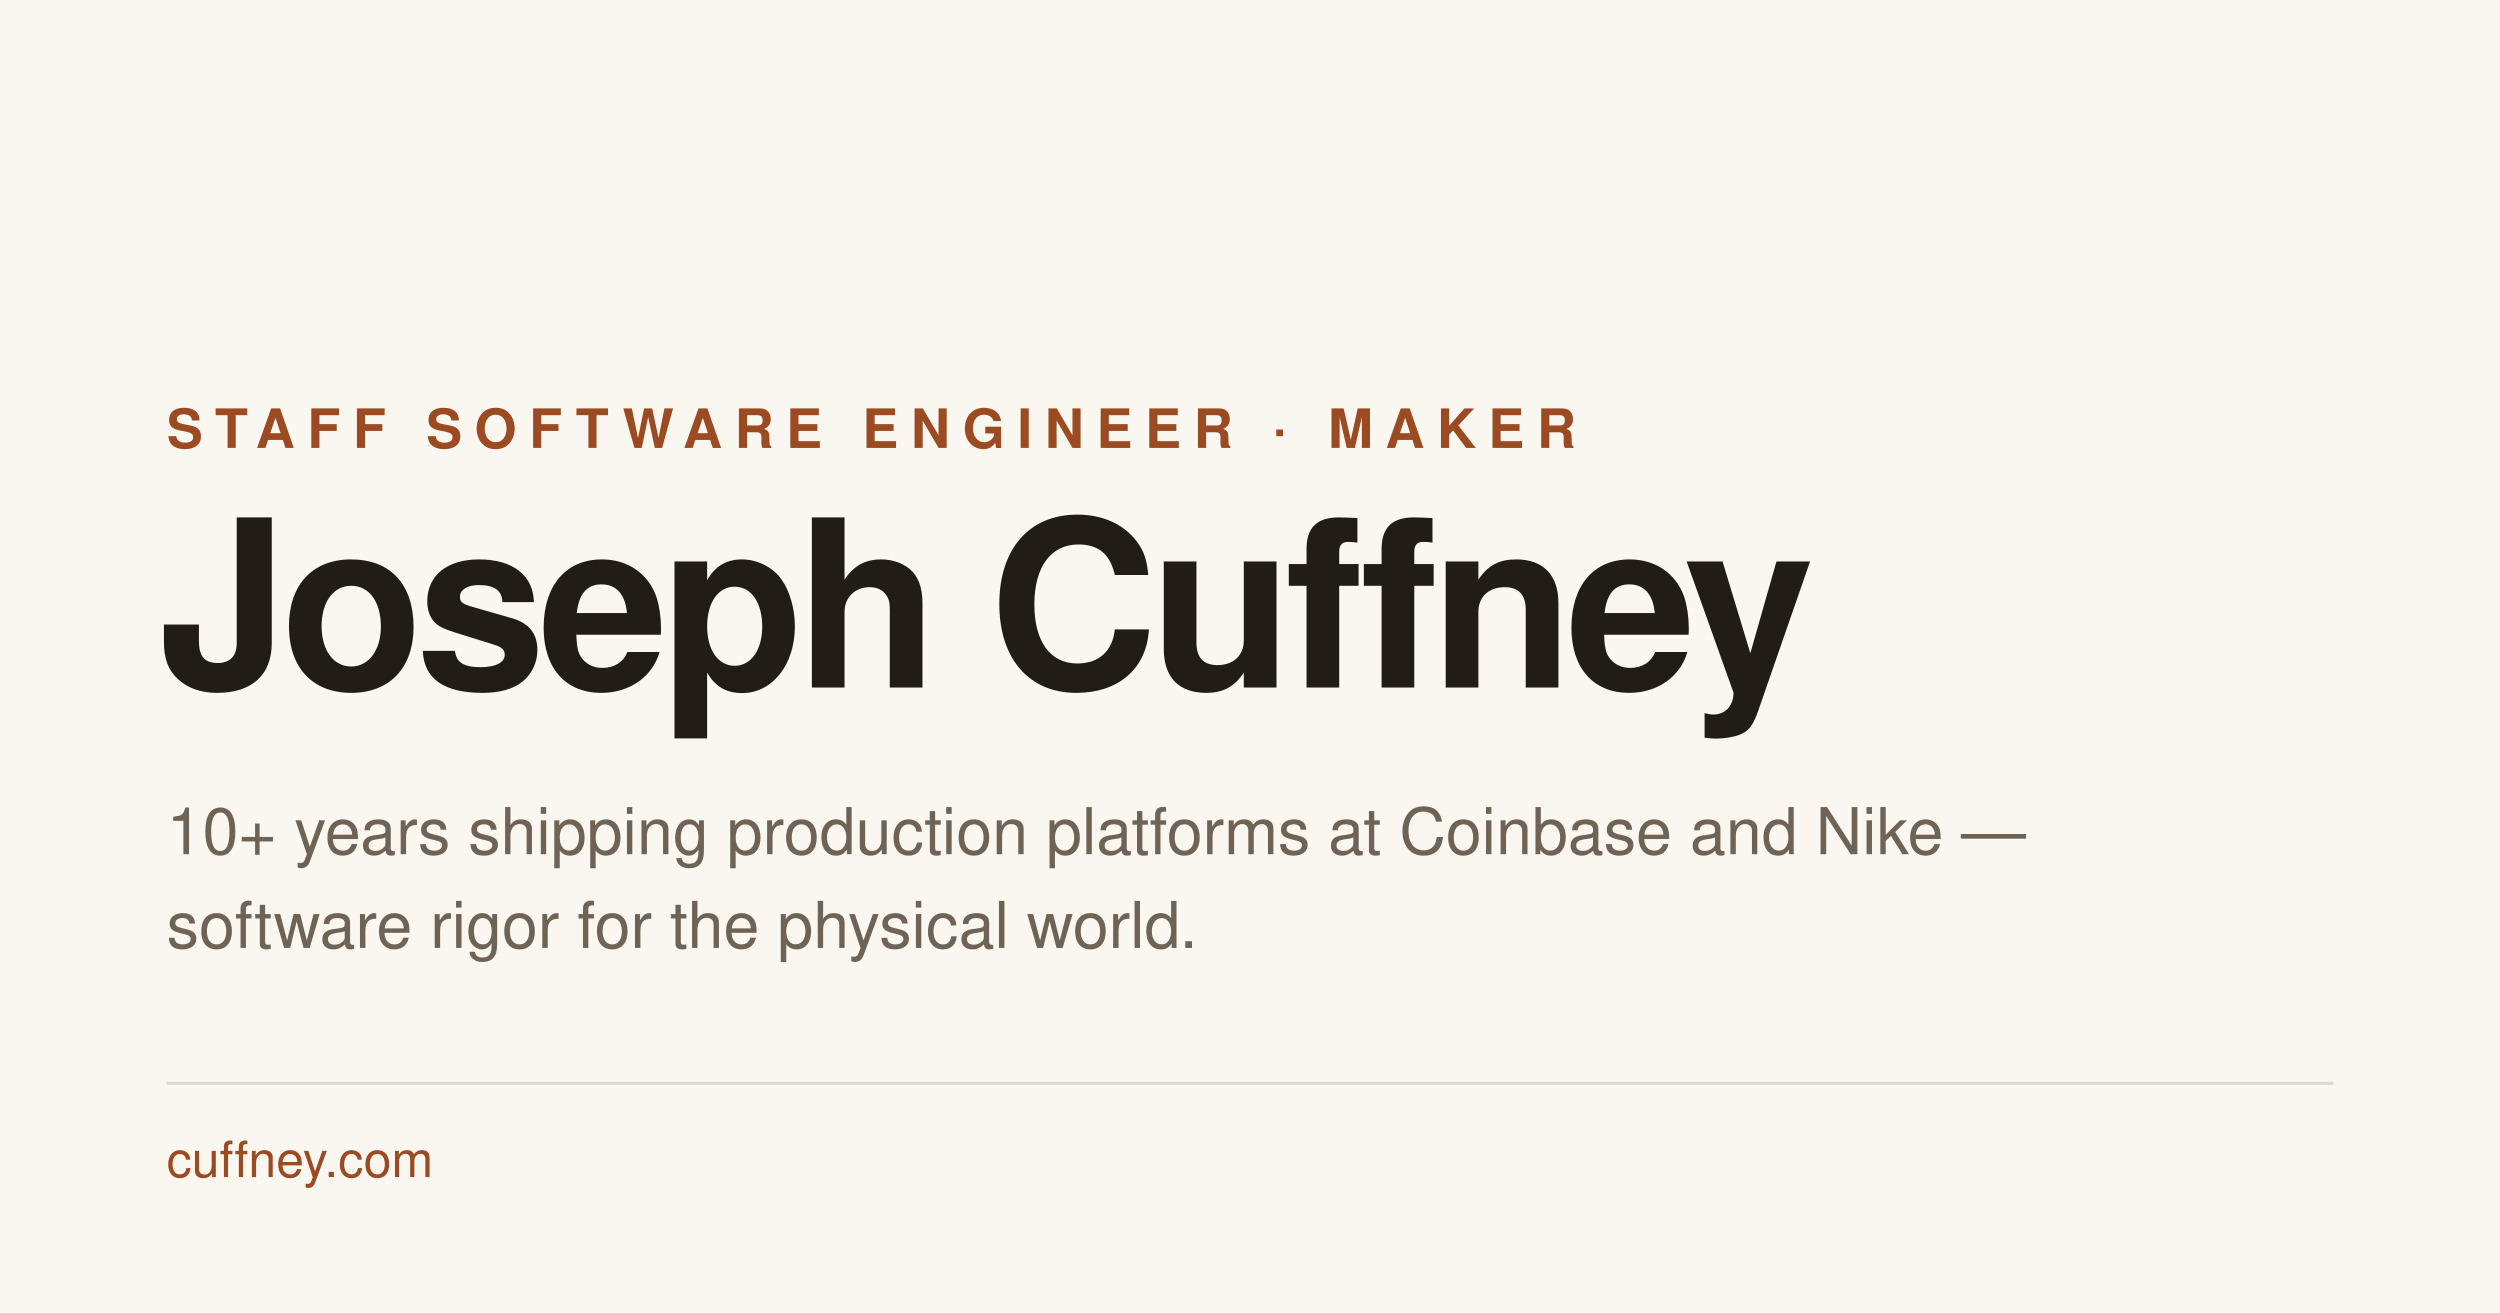
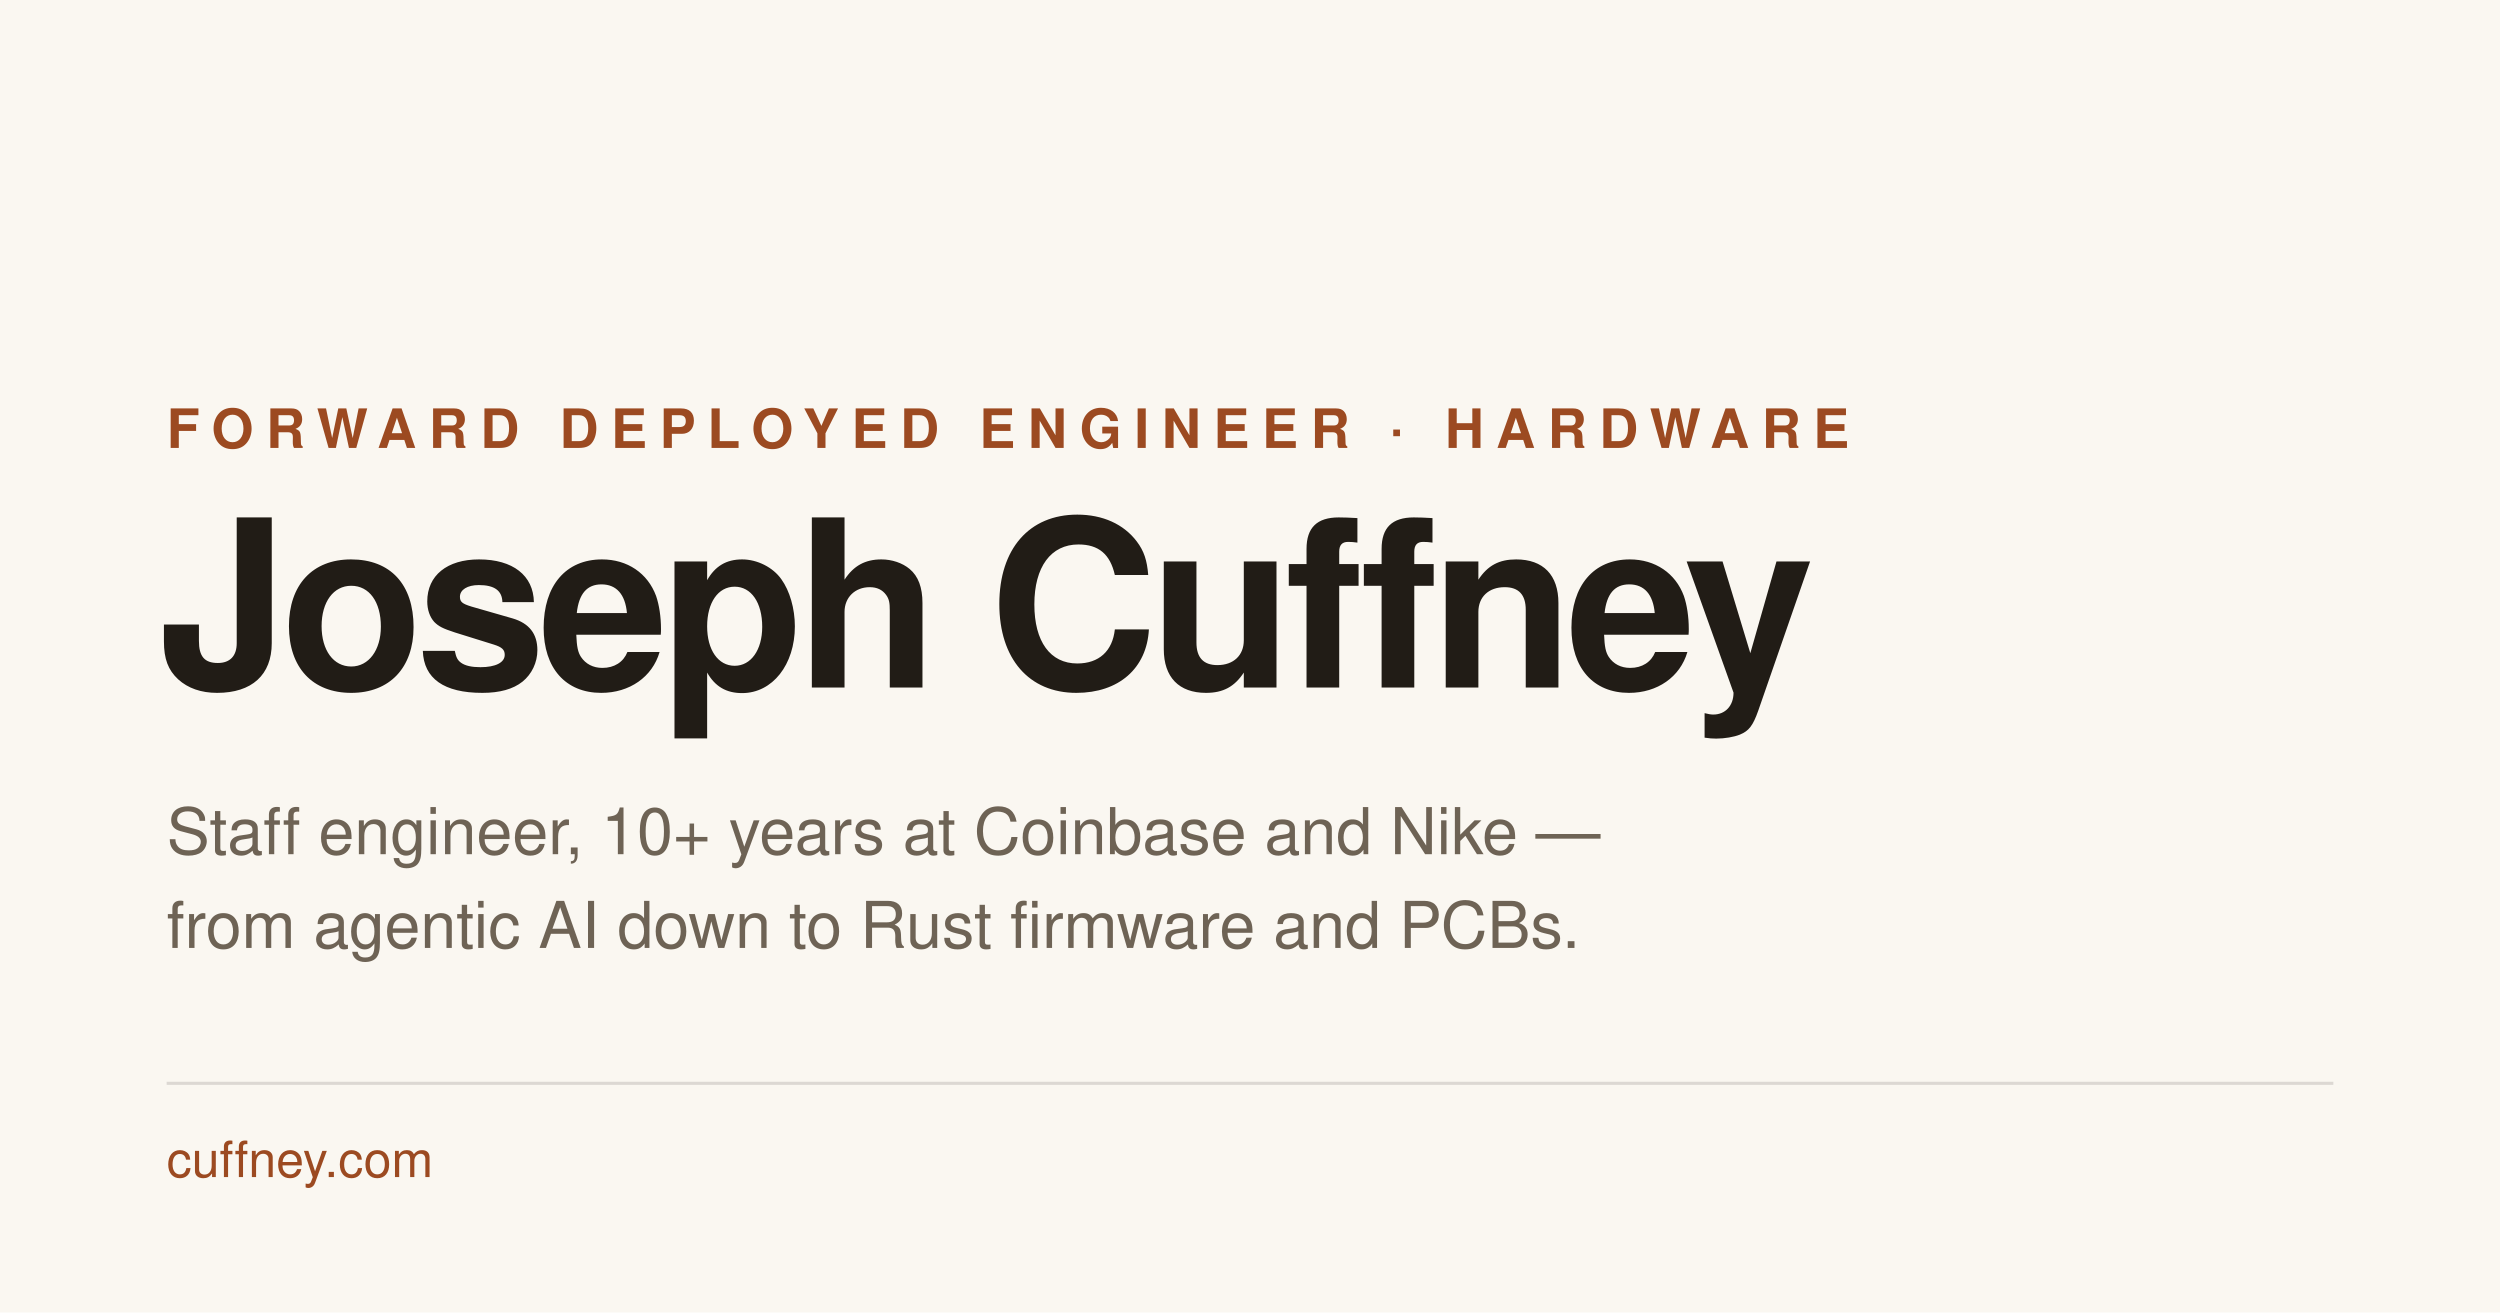
<svg xmlns="http://www.w3.org/2000/svg" width="1200" height="630" viewBox="0 0 1200 630">
  <rect width="1200" height="630" fill="#faf7f1" />
-   <text x="80" y="215" font-family="Helvetica Neue, Helvetica, Arial, sans-serif" font-size="26" font-weight="600" letter-spacing="6" fill="#9c4a21">STAFF SOFTWARE ENGINEER · MAKER</text>
+   <text x="80" y="215" font-family="Helvetica Neue, Helvetica, Arial, sans-serif" font-size="26" font-weight="600" letter-spacing="6" fill="#9c4a21">FORWARD DEPLOYED ENGINEER · HARDWARE</text>
  <text x="76" y="330" font-family="Helvetica Neue, Helvetica, Arial, sans-serif" font-size="112" font-weight="700" letter-spacing="-3.5" fill="#211c16">Joseph Cuffney</text>
-   <text x="80" y="410" font-family="Helvetica Neue, Helvetica, Arial, sans-serif" font-size="31" fill="#6e6355">10+ years shipping production platforms at Coinbase and Nike —</text>
-   <text x="80" y="455" font-family="Helvetica Neue, Helvetica, Arial, sans-serif" font-size="31" fill="#6e6355">software rigor for the physical world.</text>
+   <text x="80" y="410" font-family="Helvetica Neue, Helvetica, Arial, sans-serif" font-size="31" fill="#6e6355">Staff engineer, 10+ years at Coinbase and Nike —</text>
+   <text x="80" y="455" font-family="Helvetica Neue, Helvetica, Arial, sans-serif" font-size="31" fill="#6e6355">from agentic AI down to Rust firmware and PCBs.</text>
  <line x1="80" y1="520" x2="1120" y2="520" stroke="#211c16" stroke-opacity="0.14" stroke-width="1.5" />
  <text x="80" y="565" font-family="Helvetica Neue, Helvetica, Arial, sans-serif" font-size="24" font-weight="500" fill="#9c4a21">cuffney.com</text>
</svg>
